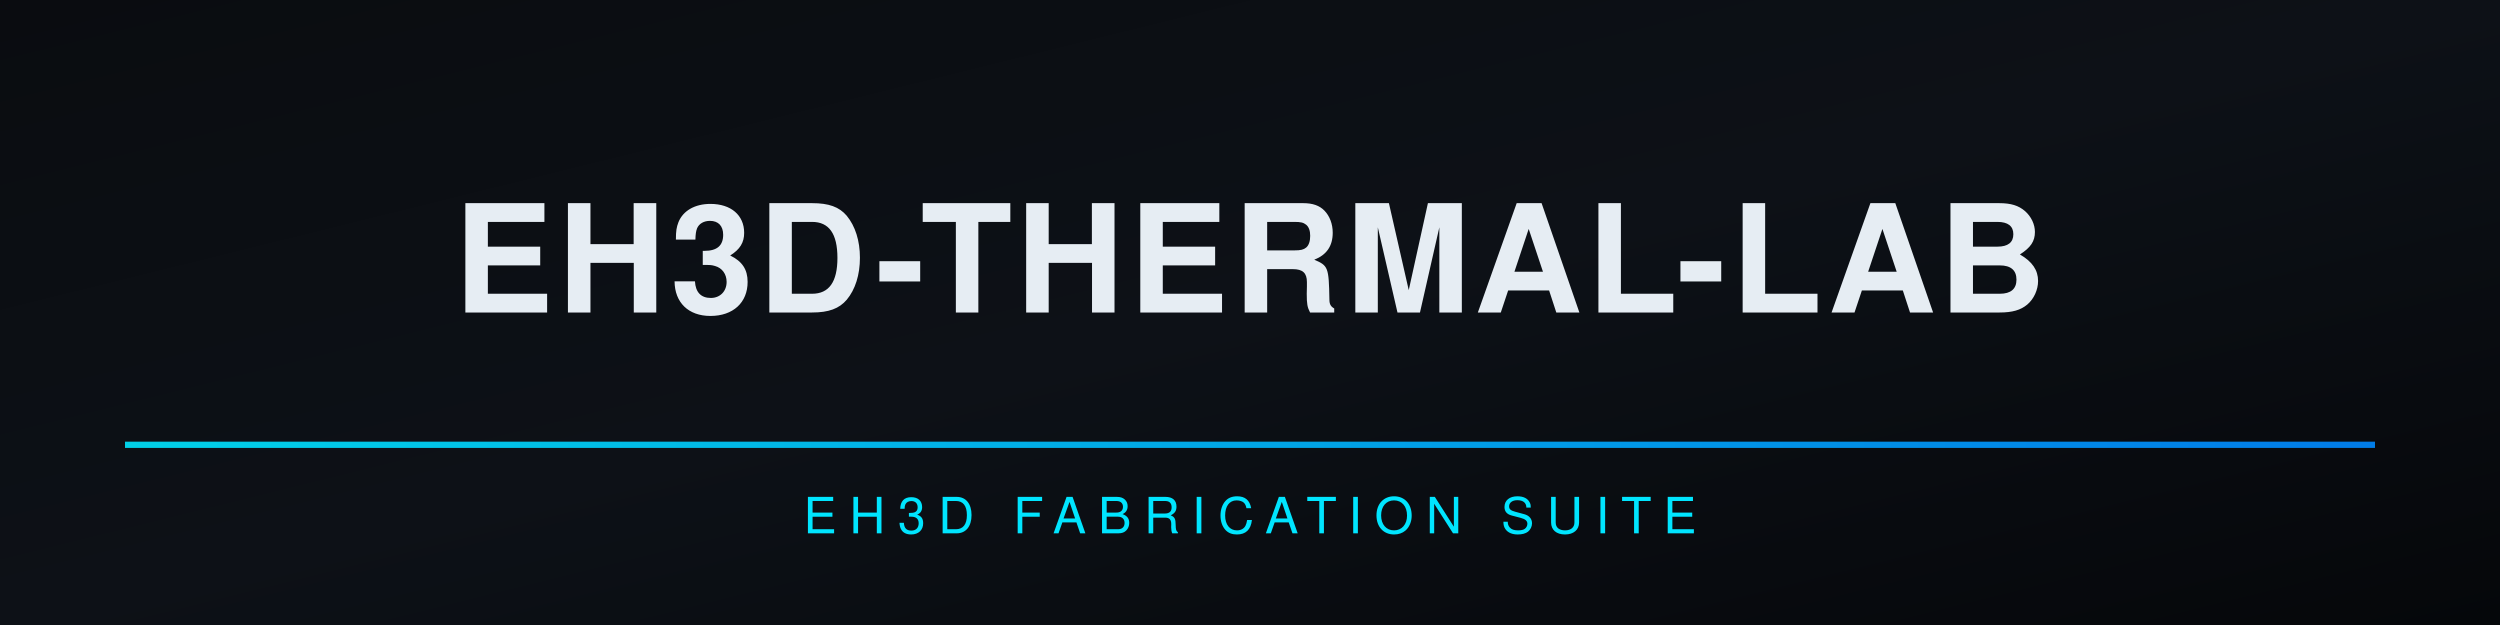
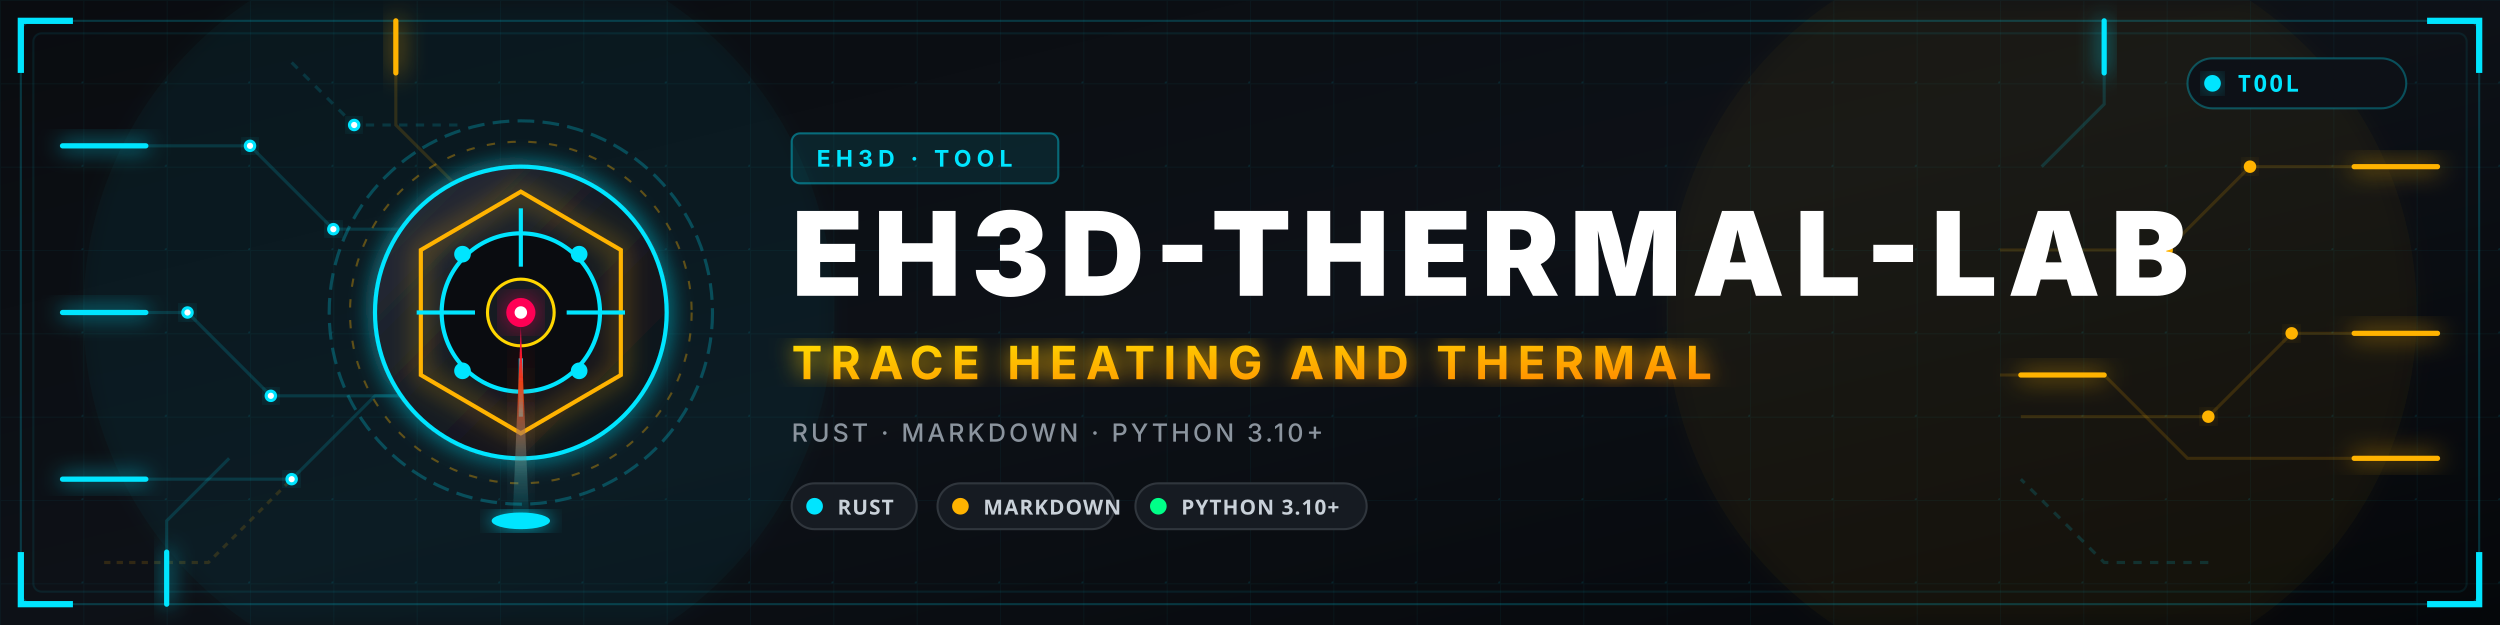
- <svg xmlns="http://www.w3.org/2000/svg" viewBox="0 0 1200 300" width="100%" height="100%" role="img" aria-label="EH3D-THERMAL-LAB">
+ <svg xmlns="http://www.w3.org/2000/svg" viewBox="0 0 1200 300" width="100%" height="100%">
  <defs>
-     <linearGradient id="bg" x1="0%" y1="0%" x2="100%" y2="100%">
+     <linearGradient id="bgGlow" x1="0%" y1="0%" x2="100%" y2="100%">
      <stop offset="0%" stop-color="#0A0C10" />
      <stop offset="50%" stop-color="#0D1117" />
      <stop offset="100%" stop-color="#05070A" />
    </linearGradient>
-     <linearGradient id="line" x1="0%" y1="0%" x2="100%" y2="0%">
-       <stop offset="0%" stop-color="#00E5FF" stop-opacity="0.9" />
+     <linearGradient id="cyanGlow" x1="0%" y1="0%" x2="100%" y2="0%">
+       <stop offset="0%" stop-color="#00E5FF" stop-opacity="0.8" />
      <stop offset="100%" stop-color="#0088FF" stop-opacity="0.9" />
    </linearGradient>
+     <linearGradient id="goldGlow" x1="0%" y1="0%" x2="100%" y2="100%">
+       <stop offset="0%" stop-color="#FFD700" />
+       <stop offset="100%" stop-color="#FF8C00" />
+     </linearGradient>
+     <linearGradient id="laserBeam" x1="0%" y1="0%" x2="0%" y2="100%">
+       <stop offset="0%" stop-color="#FF0055" stop-opacity="1" />
+       <stop offset="30%" stop-color="#FF3300" stop-opacity="0.9" />
+       <stop offset="100%" stop-color="#00E5FF" stop-opacity="0" />
+     </linearGradient>
+     <linearGradient id="metalGradient" x1="0%" y1="0%" x2="100%" y2="100%">
+       <stop offset="0%" stop-color="#2A303C" />
+       <stop offset="50%" stop-color="#161B22" />
+       <stop offset="100%" stop-color="#0D1117" />
+     </linearGradient>
+     <filter id="glowCyan" x="-20%" y="-20%" width="140%" height="140%">
+       <feGaussianBlur stdDeviation="5" result="blur" />
+       <feMerge>
+         <feMergeNode in="blur" />
+         <feMergeNode in="SourceGraphic" />
+       </feMerge>
+     </filter>
+     <filter id="glowGold" x="-20%" y="-20%" width="140%" height="140%">
+       <feGaussianBlur stdDeviation="6" result="blur" />
+       <feMerge>
+         <feMergeNode in="blur" />
+         <feMergeNode in="SourceGraphic" />
+       </feMerge>
+     </filter>
+     <filter id="glowLaser" x="-30%" y="-30%" width="160%" height="160%">
+       <feGaussianBlur stdDeviation="8" result="blur" />
+       <feMerge>
+         <feMergeNode in="blur" />
+         <feMergeNode in="SourceGraphic" />
+       </feMerge>
+     </filter>
+     <pattern id="cyberGrid" width="40" height="40" patternUnits="userSpaceOnUse">
+       <path d="M 40 0 L 0 0 0 40" fill="none" stroke="#00E5FF" stroke-opacity="0.04" stroke-width="1" />
+       <circle cx="40" cy="40" r="1" fill="#00E5FF" fill-opacity="0.1" />
+     </pattern>
+     <g id="pcbNode">
+       <circle cx="0" cy="0" r="3" fill="#00E5FF" filter="url(#glowCyan)" />
+       <circle cx="0" cy="0" r="1.5" fill="#FFFFFF" />
+     </g>
  </defs>
-   <rect width="1200" height="300" fill="url(#bg)" />
-   <rect x="60" y="212" width="1080" height="3" fill="url(#line)" />
-   <text x="600" y="150" text-anchor="middle" font-family="Segoe UI, Helvetica, Arial, sans-serif" font-size="72" font-weight="700" letter-spacing="2" fill="#E6EDF3">EH3D-THERMAL-LAB</text>
-   <text x="600" y="256" text-anchor="middle" font-family="Segoe UI, Helvetica, Arial, sans-serif" font-size="24" letter-spacing="6" fill="#00E5FF">EH3D FABRICATION SUITE</text>
+   <rect width="1200" height="300" fill="url(#bgGlow)" />
+   <rect width="1200" height="300" fill="url(#cyberGrid)" />
+   <circle cx="220" cy="150" r="180" fill="#00E5FF" fill-opacity="0.03" filter="url(#glowCyan)">
+     <animate attributeName="fill-opacity" values="0.02;0.05;0.02" dur="6s" repeatCount="indefinite" />
+   </circle>
+   <circle cx="980" cy="150" r="180" fill="#FFB300" fill-opacity="0.03" filter="url(#glowGold)">
+     <animate attributeName="fill-opacity" values="0.02;0.05;0.02" dur="6s" repeatCount="indefinite" />
+   </circle>
+   <rect x="10" y="10" width="1180" height="280" fill="none" stroke="#00E5FF" stroke-opacity="0.2" stroke-width="1" rx="6" />
+   <rect x="16" y="16" width="1168" height="268" fill="none" stroke="#00E5FF" stroke-opacity="0.08" stroke-width="1" rx="4" />
+   <path d="M 10 35 L 10 10 L 35 10" fill="none" stroke="#00E5FF" stroke-width="3">
+     <animate attributeName="stroke-opacity" values="0.6;1;0.6" dur="3s" repeatCount="indefinite" />
+   </path>
+   <path d="M 1190 35 L 1190 10 L 1165 10" fill="none" stroke="#00E5FF" stroke-width="3">
+     <animate attributeName="stroke-opacity" values="0.6;1;0.6" dur="3s" repeatCount="indefinite" />
+   </path>
+   <path d="M 10 265 L 10 290 L 35 290" fill="none" stroke="#00E5FF" stroke-width="3">
+     <animate attributeName="stroke-opacity" values="0.6;1;0.6" dur="3s" repeatCount="indefinite" />
+   </path>
+   <path d="M 1190 265 L 1190 290 L 1165 290" fill="none" stroke="#00E5FF" stroke-width="3">
+     <animate attributeName="stroke-opacity" values="0.6;1;0.6" dur="3s" repeatCount="indefinite" />
+   </path>
+   <g stroke="#00E5FF" stroke-opacity="0.15" stroke-width="1.5" fill="none">
+     <path d="M 30 70 L 120 70 L 160 110 L 240 110" />
+     <path d="M 30 150 L 90 150 L 130 190 L 220 190" />
+     <path d="M 30 230 L 140 230 L 180 190 L 210 190" />
+     <path d="M 80 290 L 80 250 L 110 220" />
+     <path d="M 190 10 L 190 60 L 220 90" stroke="#FFB300" stroke-opacity="0.15" />
+     <path d="M 140 30 L 170 60 L 220 60" stroke-dasharray="4,4" />
+     <path d="M 50 270 L 100 270 L 140 230" stroke="#FFB300" stroke-opacity="0.15" stroke-dasharray="3,3" />
+   </g>
+   <g fill="none" stroke-linecap="round" stroke-linejoin="round">
+     <path d="M 30 70 L 120 70 L 160 110 L 240 110" stroke="#00E5FF" stroke-width="2.5" stroke-dasharray="40, 240" filter="url(#glowCyan)">
+       <animate attributeName="stroke-dashoffset" values="280;0" dur="3s" repeatCount="indefinite" />
+     </path>
+     <path d="M 30 150 L 90 150 L 130 190 L 220 190" stroke="#00E5FF" stroke-width="2.5" stroke-dasharray="40, 220" filter="url(#glowCyan)">
+       <animate attributeName="stroke-dashoffset" values="260;0" dur="3.5s" repeatCount="indefinite" />
+     </path>
+     <path d="M 30 230 L 140 230 L 180 190 L 210 190" stroke="#00E5FF" stroke-width="2.5" stroke-dasharray="40, 230" filter="url(#glowCyan)">
+       <animate attributeName="stroke-dashoffset" values="270;0" dur="3.2s" repeatCount="indefinite" />
+     </path>
+     <path d="M 80 290 L 80 250 L 110 220" stroke="#00E5FF" stroke-width="2.5" stroke-dasharray="25, 100" filter="url(#glowCyan)">
+       <animate attributeName="stroke-dashoffset" values="125;0" dur="2.5s" repeatCount="indefinite" />
+     </path>
+     <path d="M 190 10 L 190 60 L 220 90" stroke="#FFB300" stroke-width="2.5" stroke-dasharray="25, 90" filter="url(#glowGold)">
+       <animate attributeName="stroke-dashoffset" values="115;0" dur="2.8s" repeatCount="indefinite" />
+     </path>
+   </g>
+   <use href="#pcbNode" x="120" y="70" />
+   <use href="#pcbNode" x="160" y="110" />
+   <use href="#pcbNode" x="90" y="150" />
+   <use href="#pcbNode" x="130" y="190" />
+   <use href="#pcbNode" x="140" y="230" />
+   <use href="#pcbNode" x="170" y="60" />
+   <g stroke="#FFB300" stroke-opacity="0.15" stroke-width="1.5" fill="none">
+     <path d="M 1170 80 L 1080 80 L 1040 120 L 960 120" />
+     <path d="M 1170 160 L 1100 160 L 1060 200 L 970 200" />
+     <path d="M 1170 220 L 1050 220 L 1010 180 M 1010 180 L 960 180" />
+     <path d="M 1010 10 L 1010 50 L 980 80" stroke="#00E5FF" stroke-opacity="0.15" />
+     <path d="M 1060 270 L 1010 270 L 970 230" stroke="#00E5FF" stroke-opacity="0.15" stroke-dasharray="4,4" />
+   </g>
+   <g fill="none" stroke-linecap="round" stroke-linejoin="round">
+     <path d="M 1170 80 L 1080 80 L 1040 120 L 960 120" stroke="#FFB300" stroke-width="2.5" stroke-dasharray="40, 230" filter="url(#glowGold)">
+       <animate attributeName="stroke-dashoffset" values="0;270" dur="3.5s" repeatCount="indefinite" />
+     </path>
+     <path d="M 1170 160 L 1100 160 L 1060 200 L 970 200" stroke="#FFB300" stroke-width="2.5" stroke-dasharray="40, 240" filter="url(#glowGold)">
+       <animate attributeName="stroke-dashoffset" values="0;280" dur="3.8s" repeatCount="indefinite" />
+     </path>
+     <path d="M 1170 220 L 1050 220 L 1010 180 M 1010 180 L 960 180" stroke="#FFB300" stroke-width="2.5" stroke-dasharray="40, 250" filter="url(#glowGold)">
+       <animate attributeName="stroke-dashoffset" values="0;290" dur="4s" repeatCount="indefinite" />
+     </path>
+     <path d="M 1010 10 L 1010 50 L 980 80" stroke="#00E5FF" stroke-width="2.5" stroke-dasharray="25, 95" filter="url(#glowCyan)">
+       <animate attributeName="stroke-dashoffset" values="0;120" dur="2.6s" repeatCount="indefinite" />
+     </path>
+   </g>
+   <circle cx="1080" cy="80" r="3" fill="#FFB300" filter="url(#glowGold)" />
+   <circle cx="1040" cy="120" r="3" fill="#FFB300" filter="url(#glowGold)" />
+   <circle cx="1100" cy="160" r="3" fill="#FFB300" filter="url(#glowGold)" />
+   <circle cx="1060" cy="200" r="3" fill="#FFB300" filter="url(#glowGold)" />
+   <g transform="translate(250, 150)">
+     <g>
+       <circle cx="0" cy="0" r="92" fill="none" stroke="#00E5FF" stroke-opacity="0.25" stroke-width="1.5" stroke-dasharray="8,4" />
+       <circle cx="0" cy="0" r="82" fill="none" stroke="#FFB300" stroke-opacity="0.35" stroke-width="1" stroke-dasharray="4,6" />
+       <animateTransform attributeName="transform" type="rotate" from="0 0 0" to="360 0 0" dur="25s" repeatCount="indefinite" />
+     </g>
+     <circle cx="0" cy="0" r="70" fill="url(#metalGradient)" stroke="#00E5FF" stroke-width="2" filter="url(#glowCyan)" />
+     <g>
+       <polygon points="0,-58 48,-30 48,30 0,58 -48,30 -48,-30" fill="none" stroke="#FFB300" stroke-width="2" filter="url(#glowGold)" />
+       <animateTransform attributeName="transform" type="rotate" from="360 0 0" to="0 0 0" dur="18s" repeatCount="indefinite" />
+     </g>
+     <circle cx="0" cy="0" r="38" fill="#0A0C10" stroke="#00E5FF" stroke-width="2" />
+     <line x1="-50" y1="0" x2="-22" y2="0" stroke="#00E5FF" stroke-width="2" />
+     <line x1="22" y1="0" x2="50" y2="0" stroke="#00E5FF" stroke-width="2" />
+     <line x1="0" y1="-50" x2="0" y2="-22" stroke="#00E5FF" stroke-width="2" />
+     <line x1="0" y1="22" x2="0" y2="50" stroke="#00E5FF" stroke-width="2" />
+     <circle cx="0" cy="0" r="16" fill="#161B22" stroke="#FFD700" stroke-width="1.5" />
+     <circle cx="0" cy="0" r="7" fill="#FF0055" filter="url(#glowLaser)">
+       <animate attributeName="opacity" values="0.5;1;0.5" dur="1.5s" repeatCount="indefinite" />
+     </circle>
+     <circle cx="0" cy="0" r="3" fill="#FFFFFF" />
+     <g>
+       <circle cx="-28" cy="-28" r="4" fill="#00E5FF" />
+       <circle cx="28" cy="-28" r="4" fill="#00E5FF" />
+       <circle cx="-28" cy="28" r="4" fill="#00E5FF" />
+       <circle cx="28" cy="28" r="4" fill="#00E5FF" />
+       <animateTransform attributeName="transform" type="scale" values="1;1.05;1" dur="2s" repeatCount="indefinite" additive="sum" />
+     </g>
+   </g>
+   <path d="M 250 157 L 246 250 L 254 250 Z" fill="url(#laserBeam)" filter="url(#glowLaser)">
+     <animate attributeName="opacity" values="0.3;1;0.3" dur="1.2s" repeatCount="indefinite" />
+   </path>
+   <ellipse cx="250" cy="250" rx="14" ry="4" fill="#00E5FF" filter="url(#glowCyan)">
+     <animate attributeName="rx" values="10;18;10" dur="1.2s" repeatCount="indefinite" />
+     <animate attributeName="opacity" values="0.4;1;0.4" dur="1.2s" repeatCount="indefinite" />
+   </ellipse>
+   <g transform="translate(380, 0)">
+     <g transform="translate(0, 82)">
+       <rect x="0" y="-18" width="128" height="24" rx="4" fill="#00E5FF" fill-opacity="0.1" stroke="#00E5FF" stroke-opacity="0.4" stroke-width="1">
+         <animate attributeName="stroke-opacity" values="0.3;0.8;0.3" dur="4s" repeatCount="indefinite" />
+       </rect>
+       <text x="12" y="-2" font-family="'Inter', 'Segoe UI', 'Roboto', sans-serif" font-weight="700" font-size="11" fill="#00E5FF" letter-spacing="2.5">EH3D · TOOL</text>
+     </g>
+     <text x="0" y="142" font-family="'Inter', 'Segoe UI', 'Roboto', sans-serif" font-weight="900" font-size="56" fill="#FFFFFF" letter-spacing="5.0">EH3D-THERMAL-LAB</text>
+     <text x="0" y="182" font-family="'Inter', 'Segoe UI', 'Roboto', sans-serif" font-weight="700" font-size="22" fill="url(#goldGlow)" letter-spacing="4" filter="url(#glowGold)">TRACE HEATING AND THERMAL</text>
+     <text x="0" y="212" font-family="'Inter', 'Segoe UI', 'Roboto', sans-serif" font-weight="500" font-size="12" fill="#8B949E" letter-spacing="1.5">RUST · MARKDOWN · PYTHON 3.10+</text>
+     <g transform="translate(0, 232)">
+       <rect x="0" y="0" width="60" height="22" rx="11" fill="#161B22" stroke="#30363D" stroke-width="1" />
+       <circle cx="11" cy="11" r="4" fill="#00E5FF">
+         <animate attributeName="opacity" values="0.5;1;0.5" dur="2.0s" repeatCount="indefinite" />
+       </circle>
+       <text x="22" y="15" font-family="sans-serif" font-weight="600" font-size="10" fill="#C9D1D9" letter-spacing="0.5">RUST</text>
+       <rect x="70" y="0" width="85" height="22" rx="11" fill="#161B22" stroke="#30363D" stroke-width="1" />
+       <circle cx="81" cy="11" r="4" fill="#FFB300">
+         <animate attributeName="opacity" values="0.5;1;0.5" dur="2.2s" repeatCount="indefinite" />
+       </circle>
+       <text x="92" y="15" font-family="sans-serif" font-weight="600" font-size="10" fill="#C9D1D9" letter-spacing="0.5">MARKDOWN</text>
+       <rect x="165" y="0" width="111" height="22" rx="11" fill="#161B22" stroke="#30363D" stroke-width="1" />
+       <circle cx="176" cy="11" r="4" fill="#00FF88">
+         <animate attributeName="opacity" values="0.5;1;0.5" dur="2.4s" repeatCount="indefinite" />
+       </circle>
+       <text x="187" y="15" font-family="sans-serif" font-weight="600" font-size="10" fill="#C9D1D9" letter-spacing="0.5">PYTHON 3.10+</text>
+     </g>
+   </g>
+   <g transform="translate(1060, 42)">
+     <rect x="-10" y="-14" width="105" height="24" rx="12" fill="#0D1117" stroke="#00E5FF" stroke-opacity="0.3" stroke-width="1" />
+     <circle cx="2" cy="-2" r="4" fill="#00E5FF" filter="url(#glowGold)">
+       <animate attributeName="opacity" values="0.3;1;0.3" dur="1.5s" repeatCount="indefinite" />
+     </circle>
+     <text x="14" y="2" font-family="monospace" font-weight="700" font-size="11" fill="#00E5FF" letter-spacing="1">TOOL</text>
+   </g>
</svg>
